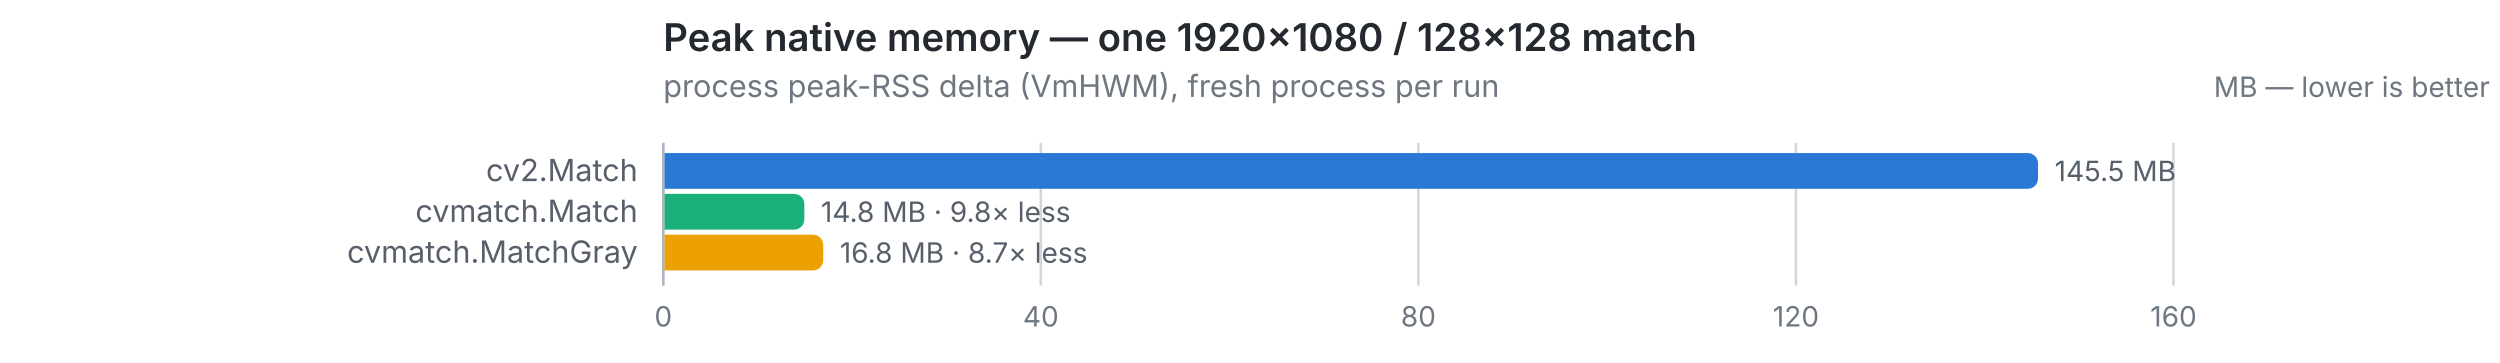
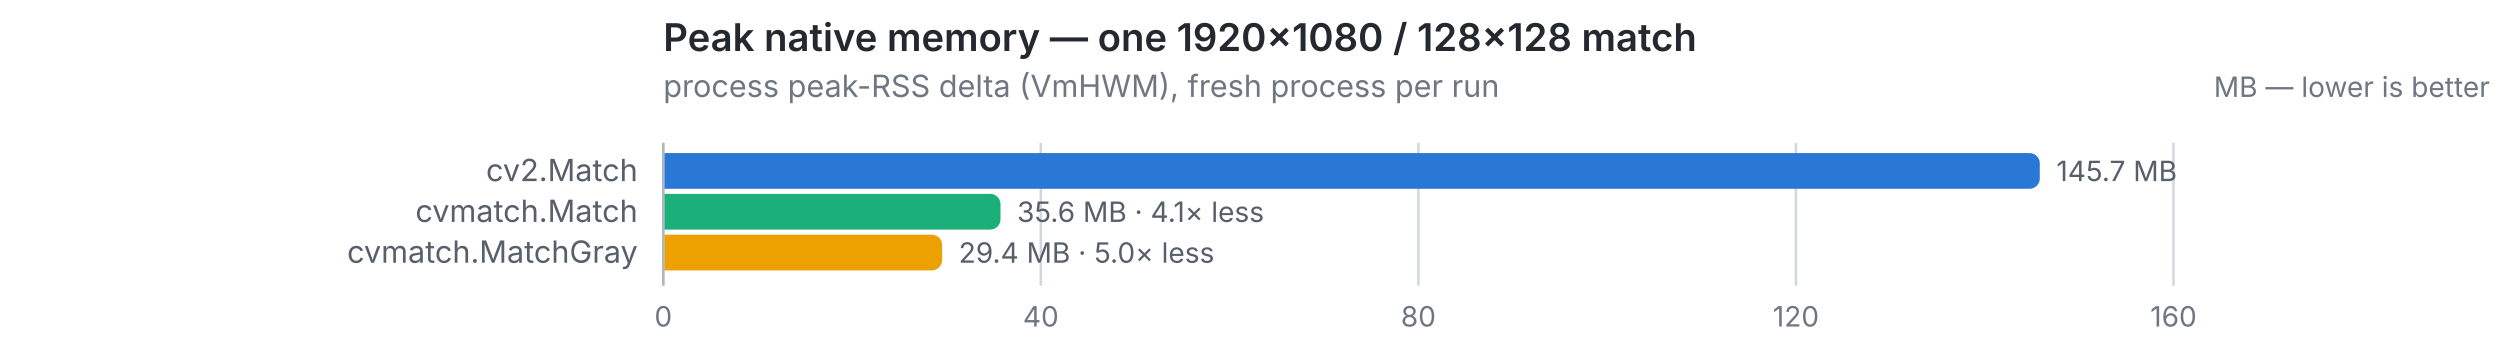
<svg xmlns="http://www.w3.org/2000/svg" width="980" height="142" viewBox="0 0 980 142" role="img">
  <text x="260" y="20" font-size="15" font-weight="600" fill="#24292f" font-family="system-ui,-apple-system,Segoe UI,sans-serif">Peak native memory — one 1920×1080 / 128×128 match</text>
  <text x="260" y="38" font-size="12" fill="#6e7781" font-family="system-ui,-apple-system,Segoe UI,sans-serif">process peak-RSS delta (VmHWM), fresh process per run</text>
  <text x="976" y="38" font-size="11" text-anchor="end" fill="#6e7781" font-family="system-ui,-apple-system,Segoe UI,sans-serif">MB — lower is better</text>
  <line x1="260.0" y1="56" x2="260.0" y2="112" stroke="#d0d7de" stroke-width="1" />
  <text x="260.0" y="128" font-size="11" text-anchor="middle" fill="#6e7781" font-family="system-ui,-apple-system,Segoe UI,sans-serif" style="font-variant-numeric:tabular-nums">0</text>
  <line x1="408.0" y1="56" x2="408.0" y2="112" stroke="#d0d7de" stroke-width="1" />
  <text x="408.0" y="128" font-size="11" text-anchor="middle" fill="#6e7781" font-family="system-ui,-apple-system,Segoe UI,sans-serif" style="font-variant-numeric:tabular-nums">40</text>
  <line x1="556.0" y1="56" x2="556.0" y2="112" stroke="#d0d7de" stroke-width="1" />
  <text x="556.0" y="128" font-size="11" text-anchor="middle" fill="#6e7781" font-family="system-ui,-apple-system,Segoe UI,sans-serif" style="font-variant-numeric:tabular-nums">80</text>
  <line x1="704.0" y1="56" x2="704.0" y2="112" stroke="#d0d7de" stroke-width="1" />
  <text x="704.0" y="128" font-size="11" text-anchor="middle" fill="#6e7781" font-family="system-ui,-apple-system,Segoe UI,sans-serif" style="font-variant-numeric:tabular-nums">120</text>
  <line x1="852.0" y1="56" x2="852.0" y2="112" stroke="#d0d7de" stroke-width="1" />
  <text x="852.0" y="128" font-size="11" text-anchor="middle" fill="#6e7781" font-family="system-ui,-apple-system,Segoe UI,sans-serif" style="font-variant-numeric:tabular-nums">160</text>
  <line x1="260" y1="56" x2="260" y2="112" stroke="#afb8c1" stroke-width="1" />
  <text x="250" y="71" font-size="12" text-anchor="end" fill="#57606a" font-family="system-ui,-apple-system,Segoe UI,sans-serif">cv2.Match</text>
-   <path d="M260.5,60 h534.4 a4,4 0 0 1 4,4 v6 a4,4 0 0 1 -4,4 h-534.4 z" fill="#2a78d6" />
-   <text x="805.4" y="71" font-size="11" fill="#57606a" font-family="system-ui,-apple-system,Segoe UI,sans-serif" style="font-variant-numeric:tabular-nums">145.5 MB</text>
+   <path d="M260.5,60 h535.1 a4,4 0 0 1 4,4 v6 a4,4 0 0 1 -4,4 h-535.1 z" fill="#2a78d6" />
+   <text x="806.1" y="71" font-size="11" fill="#57606a" font-family="system-ui,-apple-system,Segoe UI,sans-serif" style="font-variant-numeric:tabular-nums">145.7 MB</text>
  <text x="250" y="87" font-size="12" text-anchor="end" fill="#57606a" font-family="system-ui,-apple-system,Segoe UI,sans-serif">cvmatch.Match</text>
-   <path d="M260.5,76 h50.8 a4,4 0 0 1 4,4 v6 a4,4 0 0 1 -4,4 h-50.8 z" fill="#1baf7a" />
-   <text x="321.8" y="87" font-size="11" fill="#57606a" font-family="system-ui,-apple-system,Segoe UI,sans-serif" style="font-variant-numeric:tabular-nums">14.8 MB · 9.8× less</text>
+   <path d="M260.5,76 h127.7 a4,4 0 0 1 4,4 v6 a4,4 0 0 1 -4,4 h-127.7 z" fill="#1baf7a" />
+   <text x="398.7" y="87" font-size="11" fill="#57606a" font-family="system-ui,-apple-system,Segoe UI,sans-serif" style="font-variant-numeric:tabular-nums">35.6 MB · 4.1× less</text>
  <text x="250" y="103" font-size="12" text-anchor="end" fill="#57606a" font-family="system-ui,-apple-system,Segoe UI,sans-serif">cvmatch.MatchGray</text>
-   <path d="M260.5,92 h58.2 a4,4 0 0 1 4,4 v6 a4,4 0 0 1 -4,4 h-58.2 z" fill="#eda100" />
-   <text x="329.2" y="103" font-size="11" fill="#57606a" font-family="system-ui,-apple-system,Segoe UI,sans-serif" style="font-variant-numeric:tabular-nums">16.8 MB · 8.7× less</text>
+   <path d="M260.5,92 h104.8 a4,4 0 0 1 4,4 v6 a4,4 0 0 1 -4,4 h-104.8 z" fill="#eda100" />
+   <text x="375.8" y="103" font-size="11" fill="#57606a" font-family="system-ui,-apple-system,Segoe UI,sans-serif" style="font-variant-numeric:tabular-nums">29.4 MB · 5.0× less</text>
</svg>
